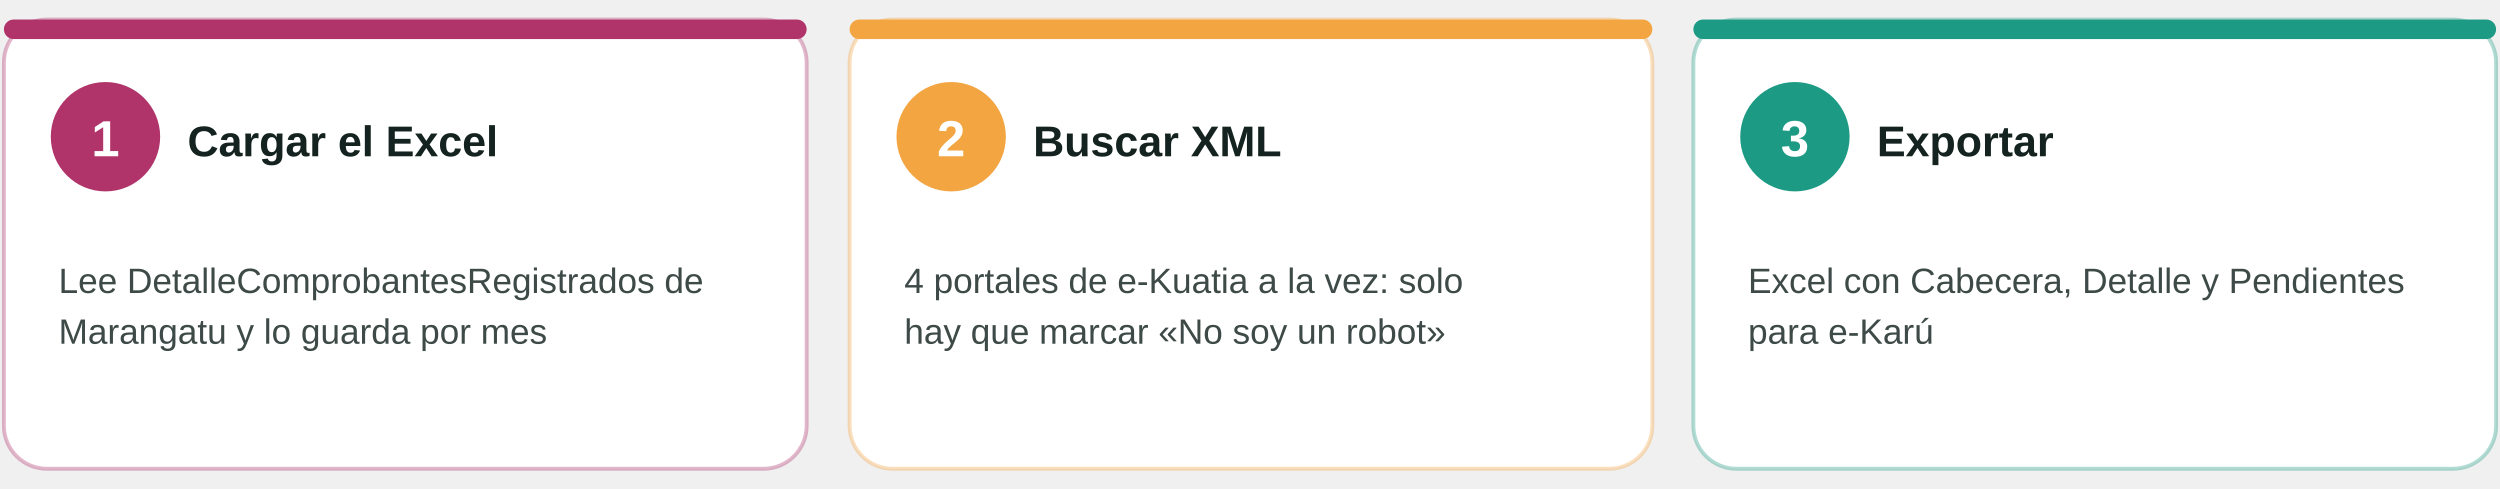
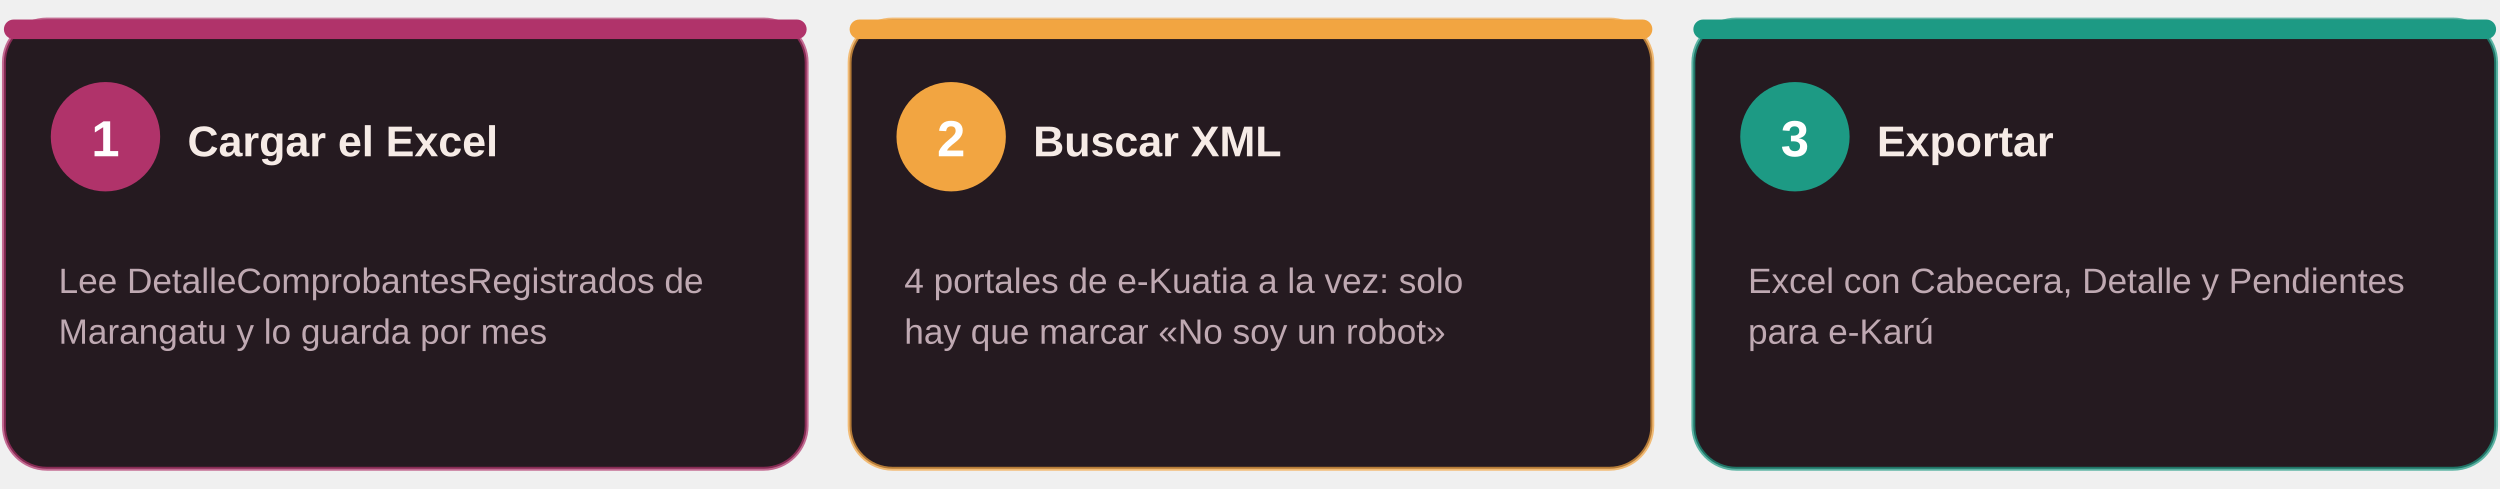
<svg xmlns="http://www.w3.org/2000/svg" width="1280" height="250" viewBox="0 0 1280 250">
  <style>.float{animation:f 6s ease-in-out infinite}@keyframes f{0%,100%{transform:translateY(0)}50%{transform:translateY(-4px)}}.dash{animation:d 3s linear infinite}@keyframes d{to{stroke-dashoffset:-36}}.twinkle{animation:t 2.4s ease-in-out infinite}@keyframes t{0%,100%{opacity:1}50%{opacity:.35}}@media (prefers-reduced-motion:reduce){.float,.dash,.twinkle{animation:none}}</style>
  <g class="float" style="animation-delay:0.0s">
-     <rect x="2" y="10" width="411" height="230" rx="22" fill="#fff" stroke="#B0336A" stroke-opacity=".35" stroke-width="2" />
+     <rect x="2" y="10" width="411" height="230" rx="22" fill="#251A20" stroke="#B0336A" stroke-opacity=".7" stroke-width="2" />
    <rect x="2" y="10" width="411" height="10" rx="5" fill="#B0336A" />
    <circle cx="54" cy="70" r="28" fill="#B0336A" />
    <text x="54" y="80" text-anchor="middle" font-family="'Segoe UI', 'Helvetica Neue', Ubuntu, Arial, sans-serif" font-size="26" font-weight="900" fill="#fff">1</text>
-     <text x="96" y="80" font-family="'Segoe UI', 'Helvetica Neue', Ubuntu, Arial, sans-serif" font-size="22" font-weight="800" fill="#14231F">Cargar el Excel</text>
-     <text x="30" y="150" font-family="'Segoe UI', 'Helvetica Neue', Ubuntu, Arial, sans-serif" font-size="18" fill="#3D4A47">Lee DetalleComprobantesRegistrados de</text>
-     <text x="30" y="176" font-family="'Segoe UI', 'Helvetica Neue', Ubuntu, Arial, sans-serif" font-size="18" fill="#3D4A47">Marangatu y lo guarda por mes</text>
+     <text x="96" y="80" font-family="'Segoe UI', 'Helvetica Neue', Ubuntu, Arial, sans-serif" font-size="22" font-weight="800" fill="#F6EBE6">Cargar el Excel</text>
+     <text x="30" y="150" font-family="'Segoe UI', 'Helvetica Neue', Ubuntu, Arial, sans-serif" font-size="18" fill="#BFA9B2">Lee DetalleComprobantesRegistrados de</text>
+     <text x="30" y="176" font-family="'Segoe UI', 'Helvetica Neue', Ubuntu, Arial, sans-serif" font-size="18" fill="#BFA9B2">Marangatu y lo guarda por mes</text>
  </g>
  <g class="float" style="animation-delay:0.4s">
-     <rect x="435" y="10" width="411" height="230" rx="22" fill="#fff" stroke="#F2A541" stroke-opacity=".35" stroke-width="2" />
+     <rect x="435" y="10" width="411" height="230" rx="22" fill="#251A20" stroke="#F2A541" stroke-opacity=".7" stroke-width="2" />
    <rect x="435" y="10" width="411" height="10" rx="5" fill="#F2A541" />
    <circle cx="487" cy="70" r="28" fill="#F2A541" />
    <text x="487" y="80" text-anchor="middle" font-family="'Segoe UI', 'Helvetica Neue', Ubuntu, Arial, sans-serif" font-size="26" font-weight="900" fill="#fff">2</text>
-     <text x="529" y="80" font-family="'Segoe UI', 'Helvetica Neue', Ubuntu, Arial, sans-serif" font-size="22" font-weight="800" fill="#14231F">Buscar XML</text>
-     <text x="463" y="150" font-family="'Segoe UI', 'Helvetica Neue', Ubuntu, Arial, sans-serif" font-size="18" fill="#3D4A47">4 portales de e-Kuatia a la vez: solo</text>
-     <text x="463" y="176" font-family="'Segoe UI', 'Helvetica Neue', Ubuntu, Arial, sans-serif" font-size="18" fill="#3D4A47">hay que marcar «No soy un robot»</text>
+     <text x="529" y="80" font-family="'Segoe UI', 'Helvetica Neue', Ubuntu, Arial, sans-serif" font-size="22" font-weight="800" fill="#F6EBE6">Buscar XML</text>
+     <text x="463" y="150" font-family="'Segoe UI', 'Helvetica Neue', Ubuntu, Arial, sans-serif" font-size="18" fill="#BFA9B2">4 portales de e-Kuatia a la vez: solo</text>
+     <text x="463" y="176" font-family="'Segoe UI', 'Helvetica Neue', Ubuntu, Arial, sans-serif" font-size="18" fill="#BFA9B2">hay que marcar «No soy un robot»</text>
  </g>
  <g class="float" style="animation-delay:0.8s">
-     <rect x="867" y="10" width="411" height="230" rx="22" fill="#fff" stroke="#1D9A84" stroke-opacity=".35" stroke-width="2" />
+     <rect x="867" y="10" width="411" height="230" rx="22" fill="#251A20" stroke="#1D9A84" stroke-opacity=".7" stroke-width="2" />
    <rect x="867" y="10" width="411" height="10" rx="5" fill="#1D9A84" />
    <circle cx="919" cy="70" r="28" fill="#1D9A84" />
    <text x="919" y="80" text-anchor="middle" font-family="'Segoe UI', 'Helvetica Neue', Ubuntu, Arial, sans-serif" font-size="26" font-weight="900" fill="#fff">3</text>
-     <text x="961" y="80" font-family="'Segoe UI', 'Helvetica Neue', Ubuntu, Arial, sans-serif" font-size="22" font-weight="800" fill="#14231F">Exportar</text>
-     <text x="895" y="150" font-family="'Segoe UI', 'Helvetica Neue', Ubuntu, Arial, sans-serif" font-size="18" fill="#3D4A47">Excel con Cabecera, Detalle y Pendientes</text>
-     <text x="895" y="176" font-family="'Segoe UI', 'Helvetica Neue', Ubuntu, Arial, sans-serif" font-size="18" fill="#3D4A47">para e-Karú</text>
+     <text x="961" y="80" font-family="'Segoe UI', 'Helvetica Neue', Ubuntu, Arial, sans-serif" font-size="22" font-weight="800" fill="#F6EBE6">Exportar</text>
+     <text x="895" y="150" font-family="'Segoe UI', 'Helvetica Neue', Ubuntu, Arial, sans-serif" font-size="18" fill="#BFA9B2">Excel con Cabecera, Detalle y Pendientes</text>
+     <text x="895" y="176" font-family="'Segoe UI', 'Helvetica Neue', Ubuntu, Arial, sans-serif" font-size="18" fill="#BFA9B2">para e-Karú</text>
  </g>
</svg>
